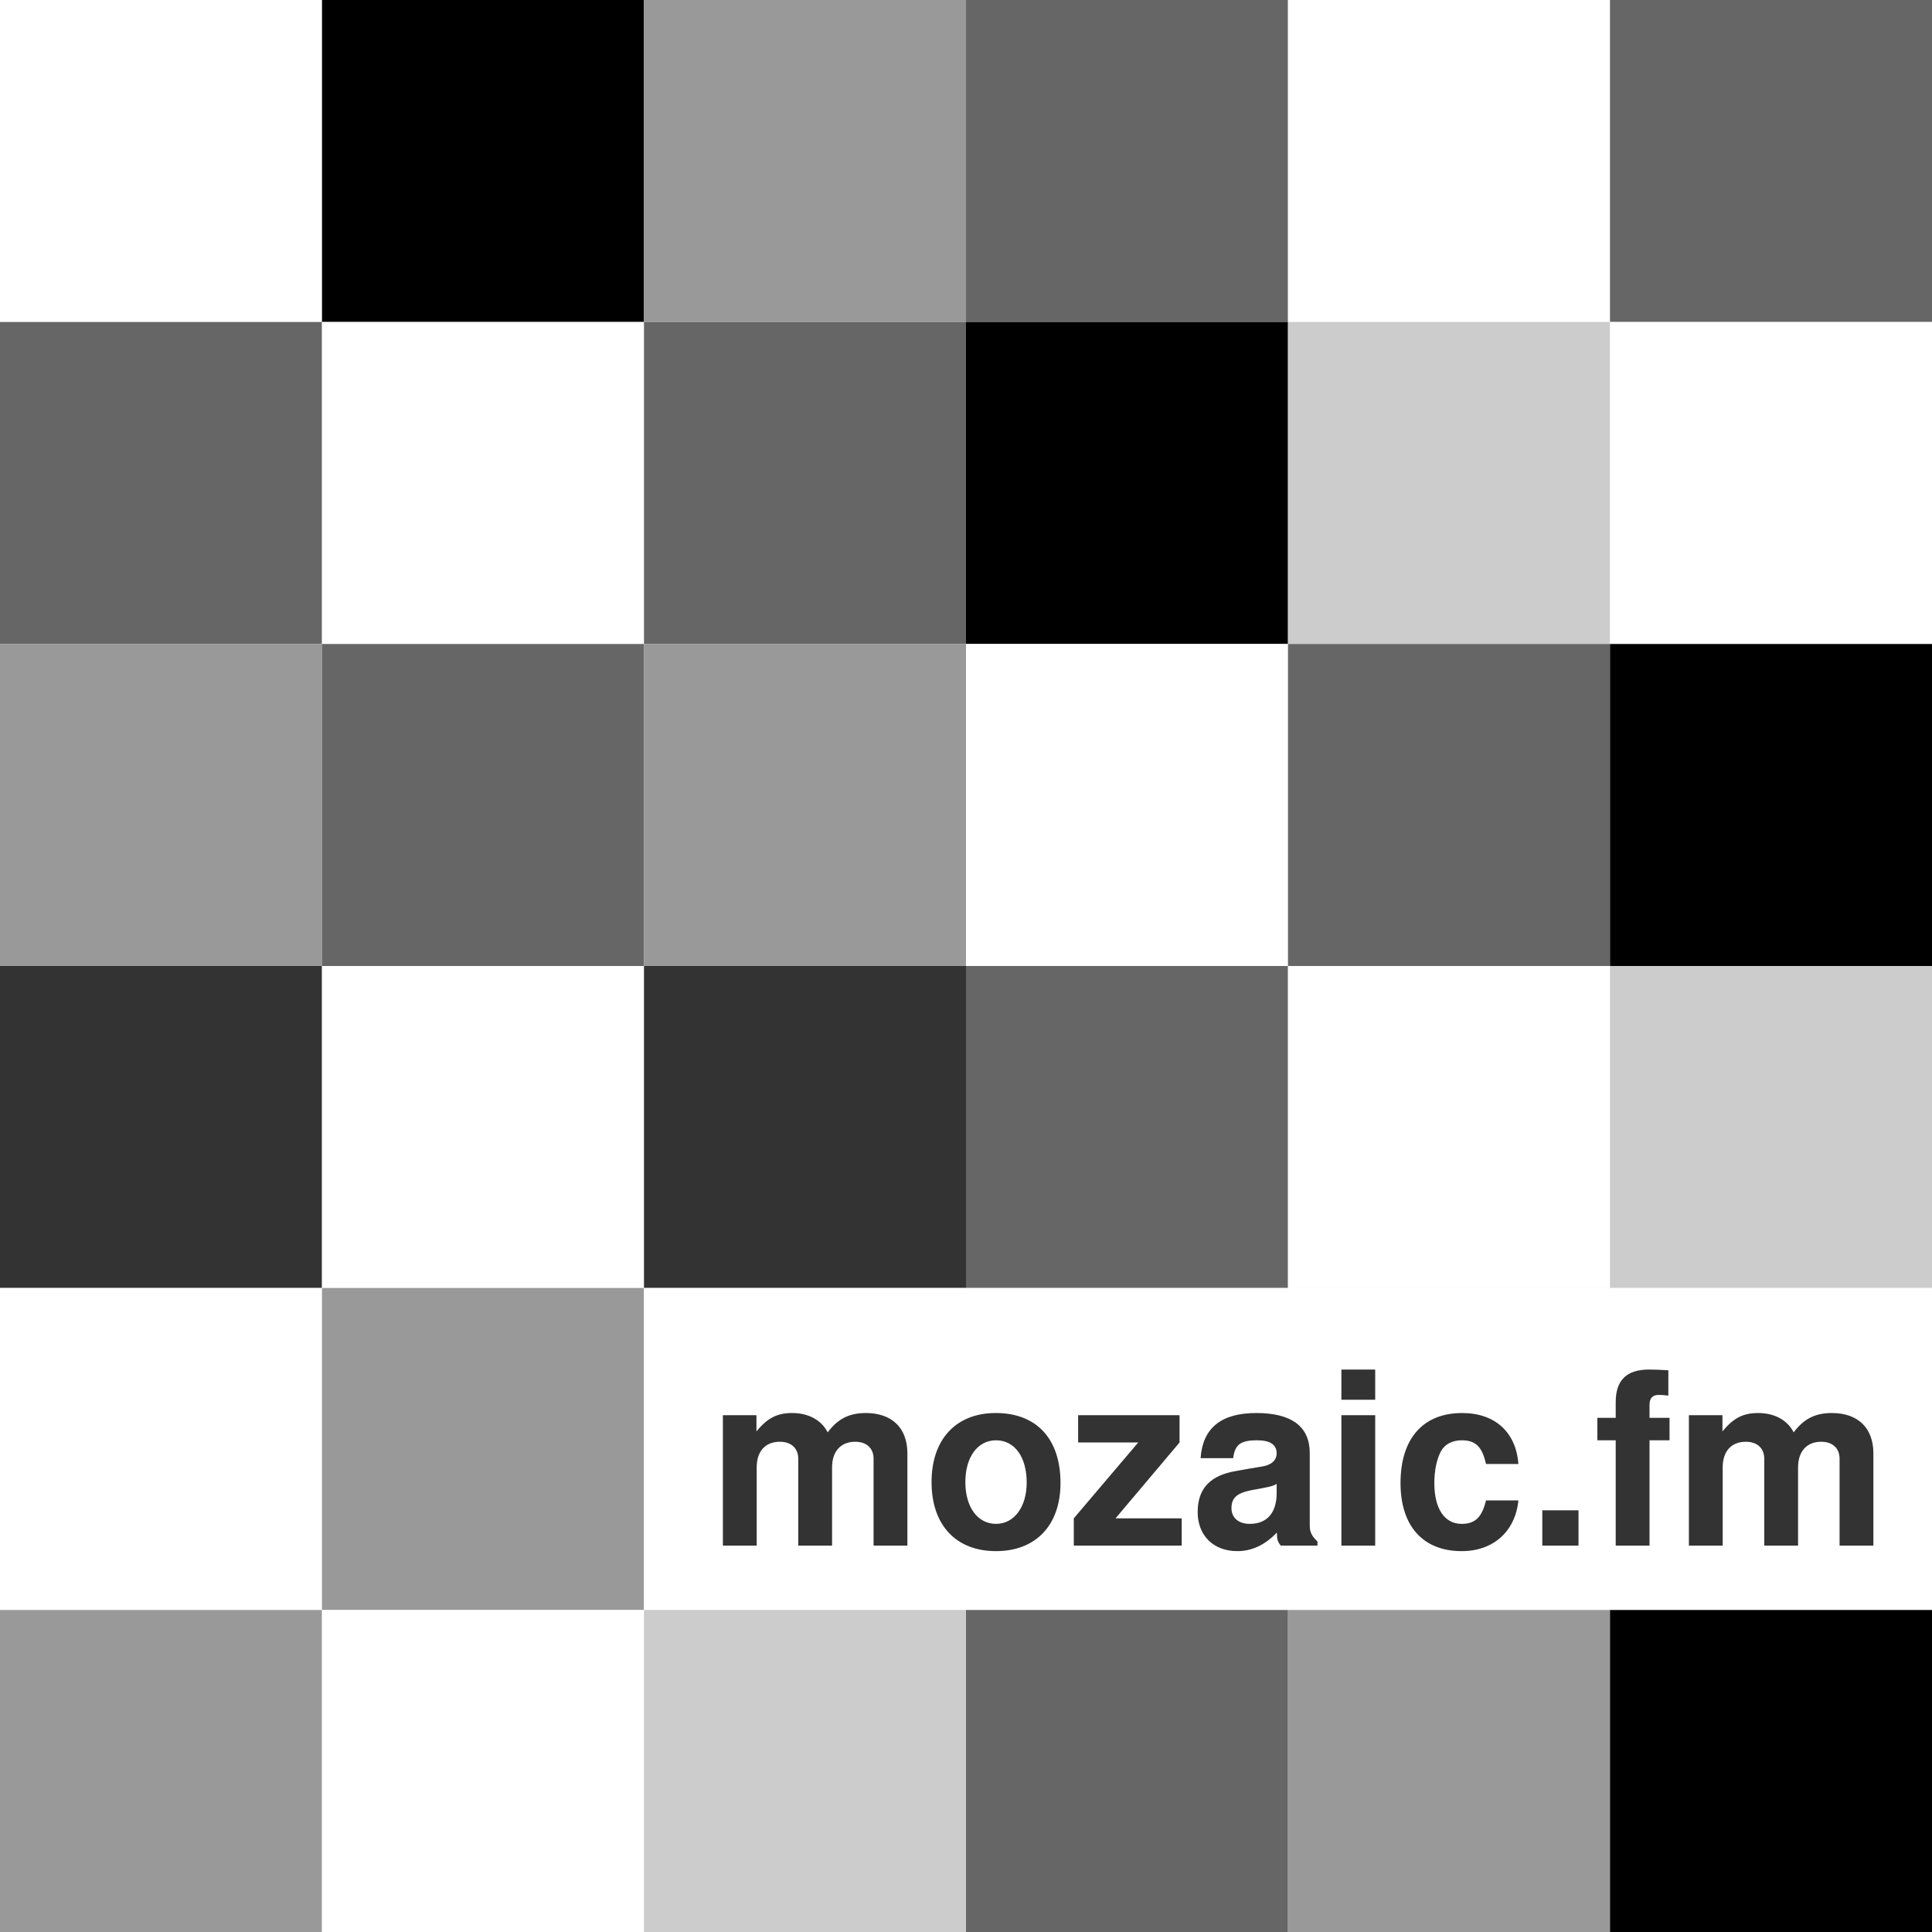
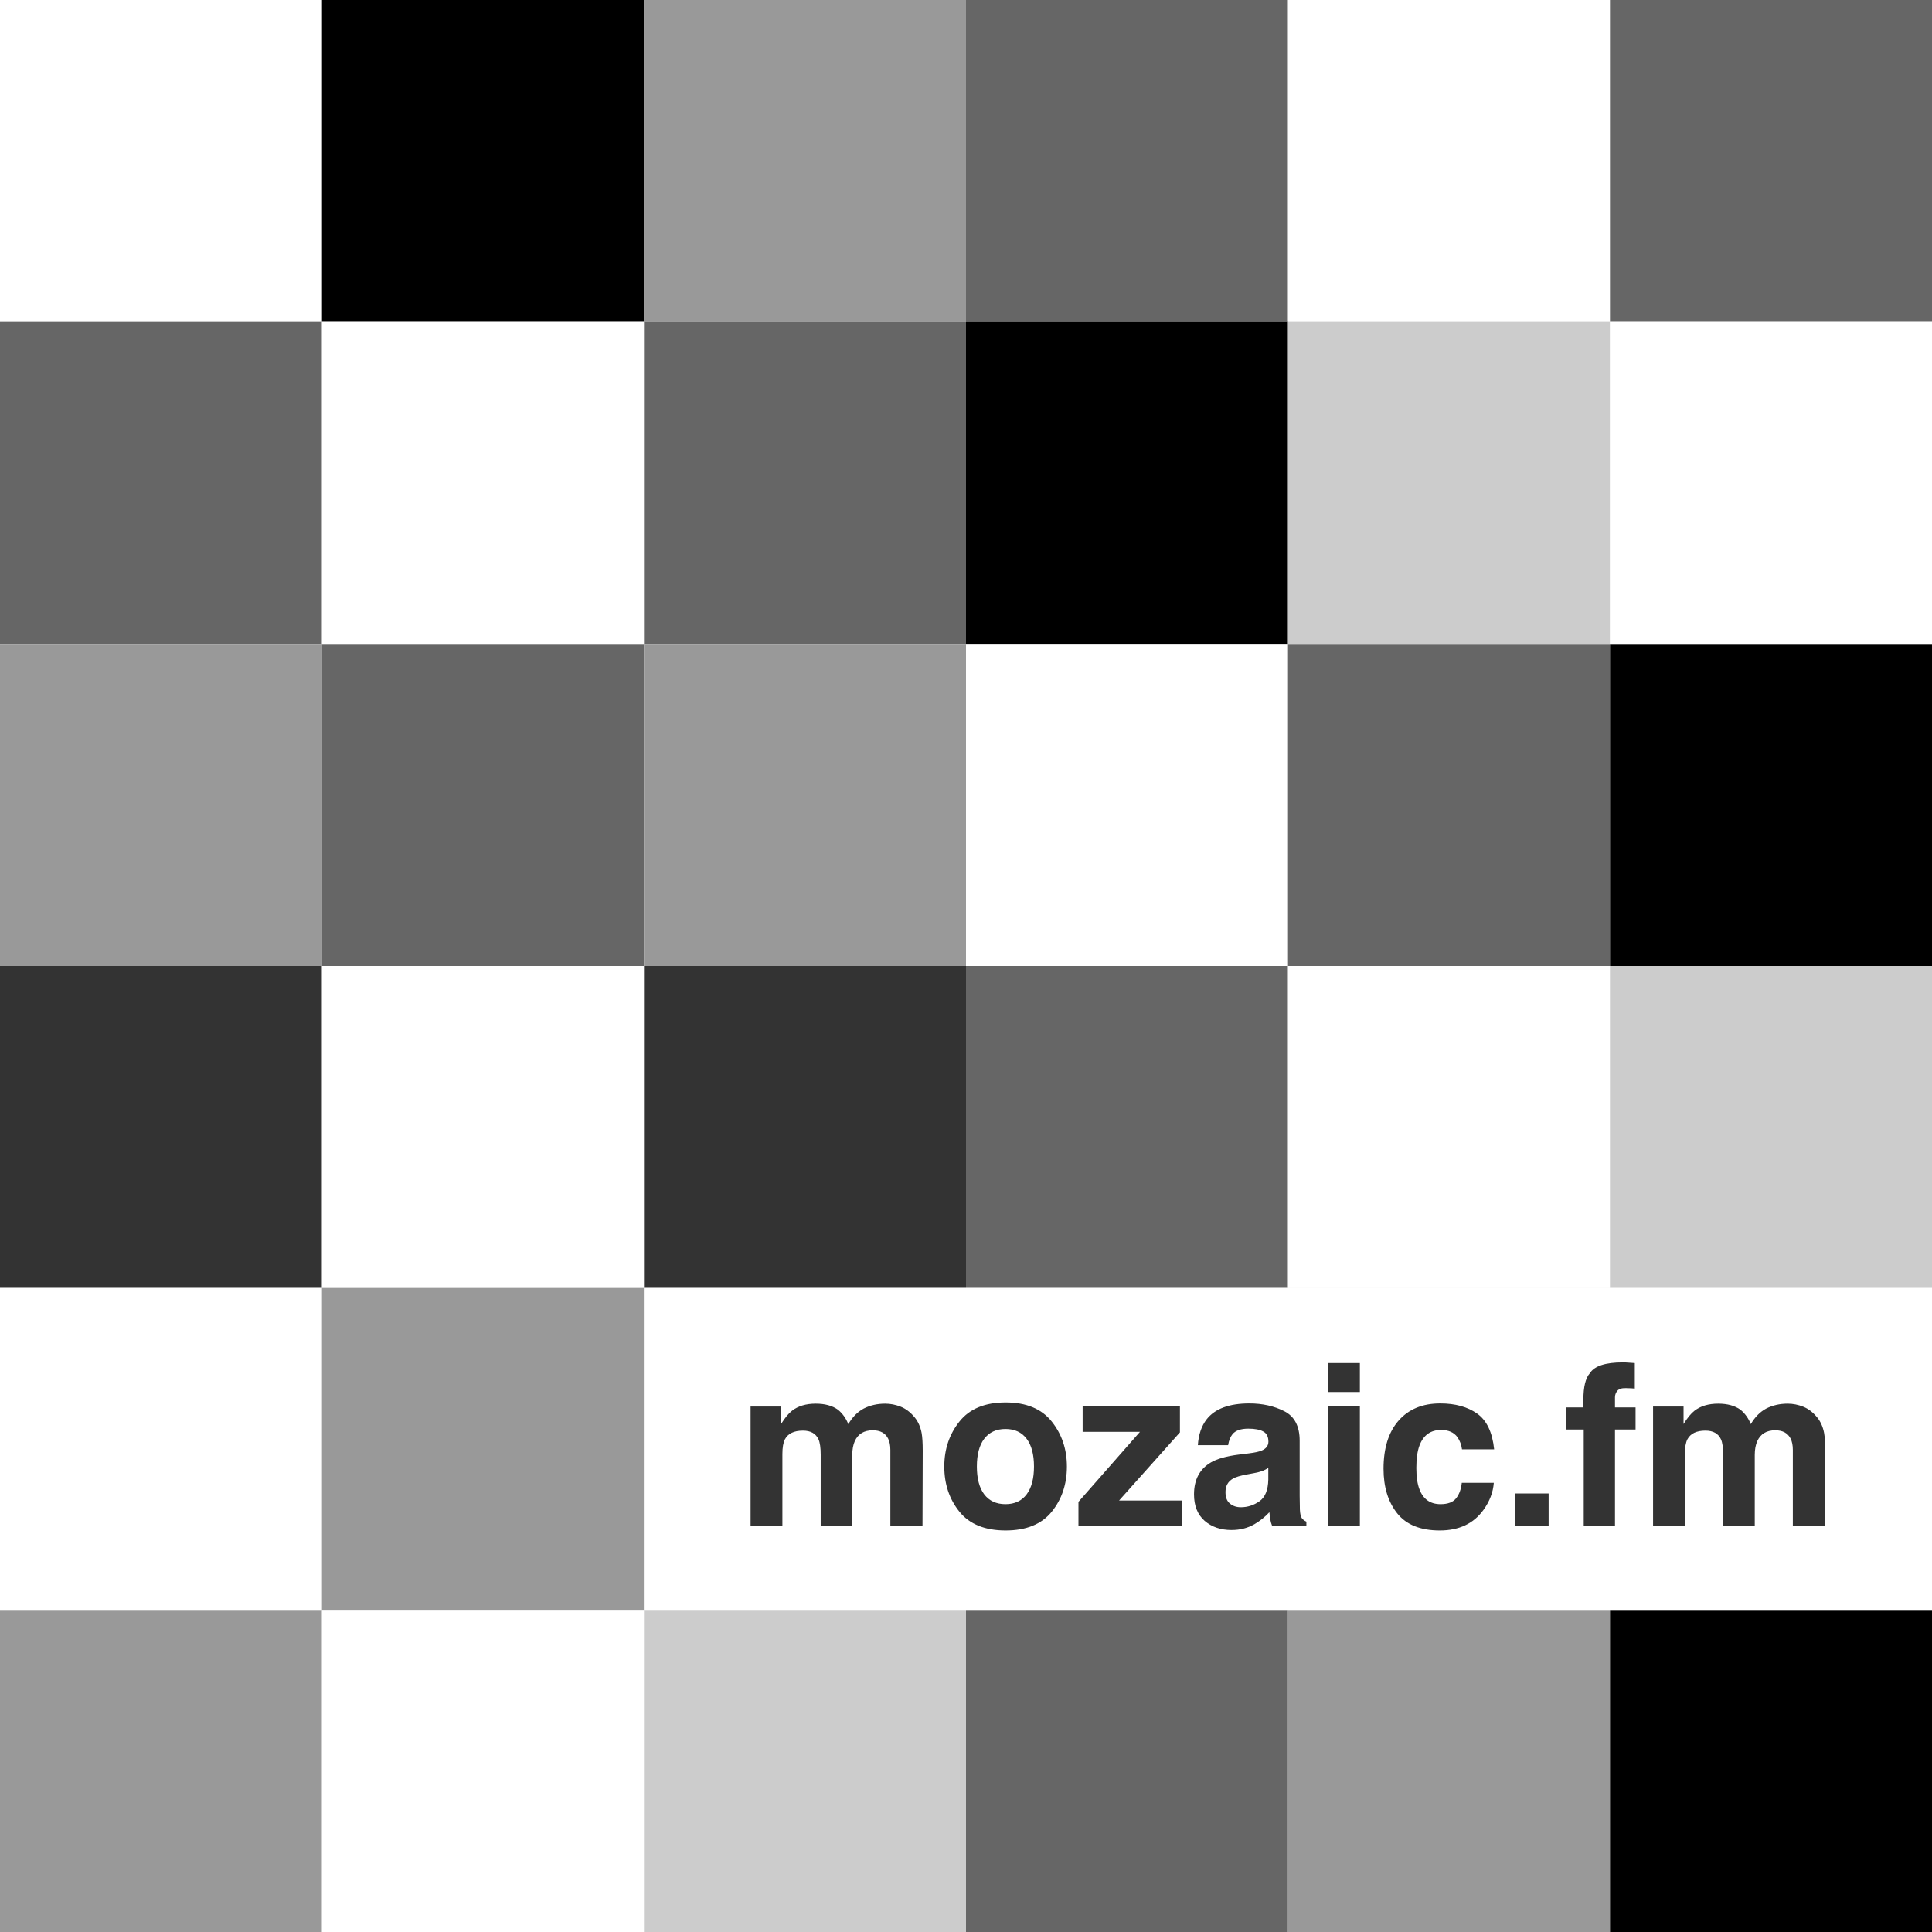
- <svg xmlns="http://www.w3.org/2000/svg" viewBox="0 0 600 600">
-   <rect x="0  " y="0" width="100" height="100" fill="#fff" />
+ <svg xmlns="http://www.w3.org/2000/svg" width="600" height="600" viewBox="0 0 600 600" fill="none">
+   <rect x="0" y="0" width="100" height="100" fill="#fff" />
  <rect x="100" y="0" width="100" height="100" fill="#000" />
  <rect x="200" y="0" width="100" height="100" fill="#999" />
  <rect x="300" y="0" width="100" height="100" fill="#666" />
  <rect x="400" y="0" width="100" height="100" fill="#fff" />
  <rect x="500" y="0" width="100" height="100" fill="#666" />
-   <rect x="0  " y="100" width="100" height="100" fill="#666" />
+   <rect x="0" y="100" width="100" height="100" fill="#666" />
  <rect x="100" y="100" width="100" height="100" fill="#fff" />
  <rect x="200" y="100" width="100" height="100" fill="#666" />
  <rect x="300" y="100" width="100" height="100" fill="#000" />
  <rect x="400" y="100" width="100" height="100" fill="#ccc" />
  <rect x="500" y="100" width="100" height="100" fill="#fff" />
-   <rect x="0  " y="200" width="100" height="100" fill="#999" />
+   <rect x="0" y="200" width="100" height="100" fill="#999" />
  <rect x="100" y="200" width="100" height="100" fill="#666" />
  <rect x="200" y="200" width="100" height="100" fill="#999" />
  <rect x="300" y="200" width="100" height="100" fill="#fff" />
  <rect x="400" y="200" width="100" height="100" fill="#666" />
  <rect x="500" y="200" width="100" height="100" fill="#000" />
-   <rect x="0  " y="300" width="100" height="100" fill="#333" />
+   <rect x="0" y="300" width="100" height="100" fill="#333" />
  <rect x="100" y="300" width="100" height="100" fill="#fff" />
  <rect x="200" y="300" width="100" height="100" fill="#333" />
  <rect x="300" y="300" width="100" height="100" fill="#666" />
  <rect x="400" y="300" width="100" height="100" fill="#fff" />
  <rect x="500" y="300" width="100" height="100" fill="#ccc" />
-   <rect x="0  " y="400" width="100" height="100" fill="#fff" />
+   <rect x="0" y="400" width="100" height="100" fill="#fff" />
  <rect x="100" y="400" width="100" height="100" fill="#999" />
  <rect x="200" y="400" width="400" height="100" fill="#fff" />
-   <text x="220" y="480" fill="#333" font-family="Helvetica, Helvetica Neue, Arial, sans-serif" font-weight="bold" font-size="75">mozaic.fm</text>
-   <rect x="0  " y="500" width="100" height="100" fill="#999" />
+   <path fill="#333" d="M254.189 446.998C253.369 445.198 251.763 444.298 249.37 444.298C246.59 444.298 244.722 445.198 243.765 446.998C243.241 448.023 242.979 449.55 242.979 451.578V474H233.101V436.812H242.568V442.247C243.776 440.31 244.915 438.932 245.986 438.111C247.878 436.653 250.327 435.924 253.335 435.924C256.183 435.924 258.485 436.55 260.239 437.804C261.652 438.966 262.723 440.458 263.452 442.281C264.728 440.094 266.312 438.487 268.203 437.462C270.208 436.437 272.441 435.924 274.902 435.924C276.543 435.924 278.161 436.243 279.756 436.881C281.351 437.519 282.798 438.635 284.097 440.23C285.145 441.529 285.851 443.124 286.216 445.016C286.444 446.269 286.558 448.103 286.558 450.519L286.489 474H276.509V450.279C276.509 448.867 276.281 447.704 275.825 446.793C274.959 445.061 273.364 444.195 271.04 444.195C268.351 444.195 266.494 445.312 265.469 447.545C264.945 448.73 264.683 450.154 264.683 451.817V474H254.873V451.817C254.873 449.607 254.645 448.001 254.189 446.998ZM326.616 441.461C329.761 445.403 331.333 450.063 331.333 455.44C331.333 460.909 329.761 465.592 326.616 469.488C323.472 473.362 318.698 475.299 312.295 475.299C305.892 475.299 301.118 473.362 297.974 469.488C294.829 465.592 293.257 460.909 293.257 455.44C293.257 450.063 294.829 445.403 297.974 441.461C301.118 437.519 305.892 435.548 312.295 435.548C318.698 435.548 323.472 437.519 326.616 441.461ZM312.261 443.785C309.412 443.785 307.214 444.799 305.664 446.827C304.137 448.832 303.374 451.703 303.374 455.44C303.374 459.177 304.137 462.06 305.664 464.088C307.214 466.116 309.412 467.13 312.261 467.13C315.109 467.13 317.297 466.116 318.823 464.088C320.35 462.06 321.113 459.177 321.113 455.44C321.113 451.703 320.35 448.832 318.823 446.827C317.297 444.799 315.109 443.785 312.261 443.785ZM367.085 474H334.922V466.412L354.028 444.674H336.221V436.744H366.436V444.845L347.534 466.002H367.085V474ZM374.741 440.777C377.316 437.496 381.737 435.855 388.003 435.855C392.082 435.855 395.705 436.664 398.872 438.282C402.039 439.9 403.623 442.953 403.623 447.442V464.532C403.623 465.717 403.646 467.153 403.691 468.839C403.76 470.115 403.953 470.981 404.272 471.437C404.591 471.892 405.07 472.268 405.708 472.564V474H395.112C394.816 473.248 394.611 472.542 394.497 471.881C394.383 471.22 394.292 470.468 394.224 469.625C392.879 471.083 391.33 472.325 389.575 473.351C387.479 474.558 385.109 475.162 382.466 475.162C379.093 475.162 376.302 474.205 374.092 472.291C371.904 470.354 370.811 467.62 370.811 464.088C370.811 459.508 372.576 456.192 376.108 454.142C378.045 453.025 380.894 452.228 384.653 451.749L387.969 451.339C389.769 451.111 391.056 450.826 391.831 450.484C393.221 449.892 393.916 448.969 393.916 447.716C393.916 446.189 393.381 445.141 392.31 444.571C391.261 443.979 389.712 443.683 387.661 443.683C385.36 443.683 383.73 444.252 382.773 445.392C382.09 446.235 381.634 447.374 381.406 448.81H372.007C372.212 445.551 373.123 442.874 374.741 440.777ZM381.987 466.959C382.899 467.711 384.015 468.087 385.337 468.087C387.433 468.087 389.359 467.472 391.113 466.241C392.891 465.011 393.813 462.766 393.882 459.508V455.885C393.267 456.272 392.64 456.591 392.002 456.842C391.387 457.07 390.532 457.286 389.438 457.491L387.251 457.901C385.2 458.266 383.73 458.71 382.842 459.234C381.338 460.123 380.586 461.502 380.586 463.37C380.586 465.034 381.053 466.23 381.987 466.959ZM422.319 436.744V474H412.441V436.744H422.319ZM422.319 423.312V432.301H412.441V423.312H422.319ZM464.019 450.108H454.038C453.856 448.718 453.389 447.465 452.637 446.349C451.543 444.845 449.845 444.093 447.544 444.093C444.263 444.093 442.018 445.722 440.811 448.98C440.173 450.712 439.854 453.014 439.854 455.885C439.854 458.619 440.173 460.818 440.811 462.481C441.973 465.58 444.16 467.13 447.373 467.13C449.652 467.13 451.27 466.515 452.227 465.284C453.184 464.054 453.765 462.459 453.97 460.499H463.916C463.688 463.461 462.617 466.264 460.703 468.907C457.65 473.168 453.127 475.299 447.134 475.299C441.141 475.299 436.732 473.521 433.906 469.967C431.081 466.412 429.668 461.798 429.668 456.124C429.668 449.721 431.229 444.742 434.351 441.188C437.472 437.633 441.779 435.855 447.271 435.855C451.942 435.855 455.758 436.904 458.721 439C461.706 441.096 463.472 444.799 464.019 450.108ZM470.581 463.814H480.938V474H470.581V463.814ZM507.7 423.312V431.241C507.153 431.173 506.23 431.127 504.932 431.104C503.656 431.059 502.767 431.344 502.266 431.959C501.787 432.551 501.548 433.212 501.548 433.941V437.086H507.939V443.956H501.548V474H491.841V443.956H486.406V437.086H491.738V434.693C491.738 430.706 492.41 427.96 493.755 426.456C495.168 424.223 498.574 423.106 503.975 423.106C504.59 423.106 505.148 423.129 505.649 423.175C506.151 423.198 506.834 423.243 507.7 423.312ZM534.463 446.998C533.643 445.198 532.036 444.298 529.644 444.298C526.864 444.298 524.995 445.198 524.038 446.998C523.514 448.023 523.252 449.55 523.252 451.578V474H513.374V436.812H522.842V442.247C524.049 440.31 525.189 438.932 526.26 438.111C528.151 436.653 530.601 435.924 533.608 435.924C536.457 435.924 538.758 436.55 540.513 437.804C541.925 438.966 542.996 440.458 543.726 442.281C545.002 440.094 546.585 438.487 548.477 437.462C550.482 436.437 552.715 435.924 555.176 435.924C556.816 435.924 558.434 436.243 560.029 436.881C561.624 437.519 563.071 438.635 564.37 440.23C565.418 441.529 566.125 443.124 566.489 445.016C566.717 446.269 566.831 448.103 566.831 450.519L566.763 474H556.782V450.279C556.782 448.867 556.554 447.704 556.099 446.793C555.233 445.061 553.638 444.195 551.313 444.195C548.625 444.195 546.768 445.312 545.742 447.545C545.218 448.73 544.956 450.154 544.956 451.817V474H535.146V451.817C535.146 449.607 534.919 448.001 534.463 446.998Z" />
+   <rect x="0" y="500" width="100" height="100" fill="#999" />
  <rect x="100" y="500" width="100" height="100" fill="#fff" />
  <rect x="200" y="500" width="100" height="100" fill="#ccc" />
  <rect x="300" y="500" width="100" height="100" fill="#666" />
  <rect x="400" y="500" width="100" height="100" fill="#999" />
  <rect x="500" y="500" width="100" height="100" fill="#000" />
</svg>
